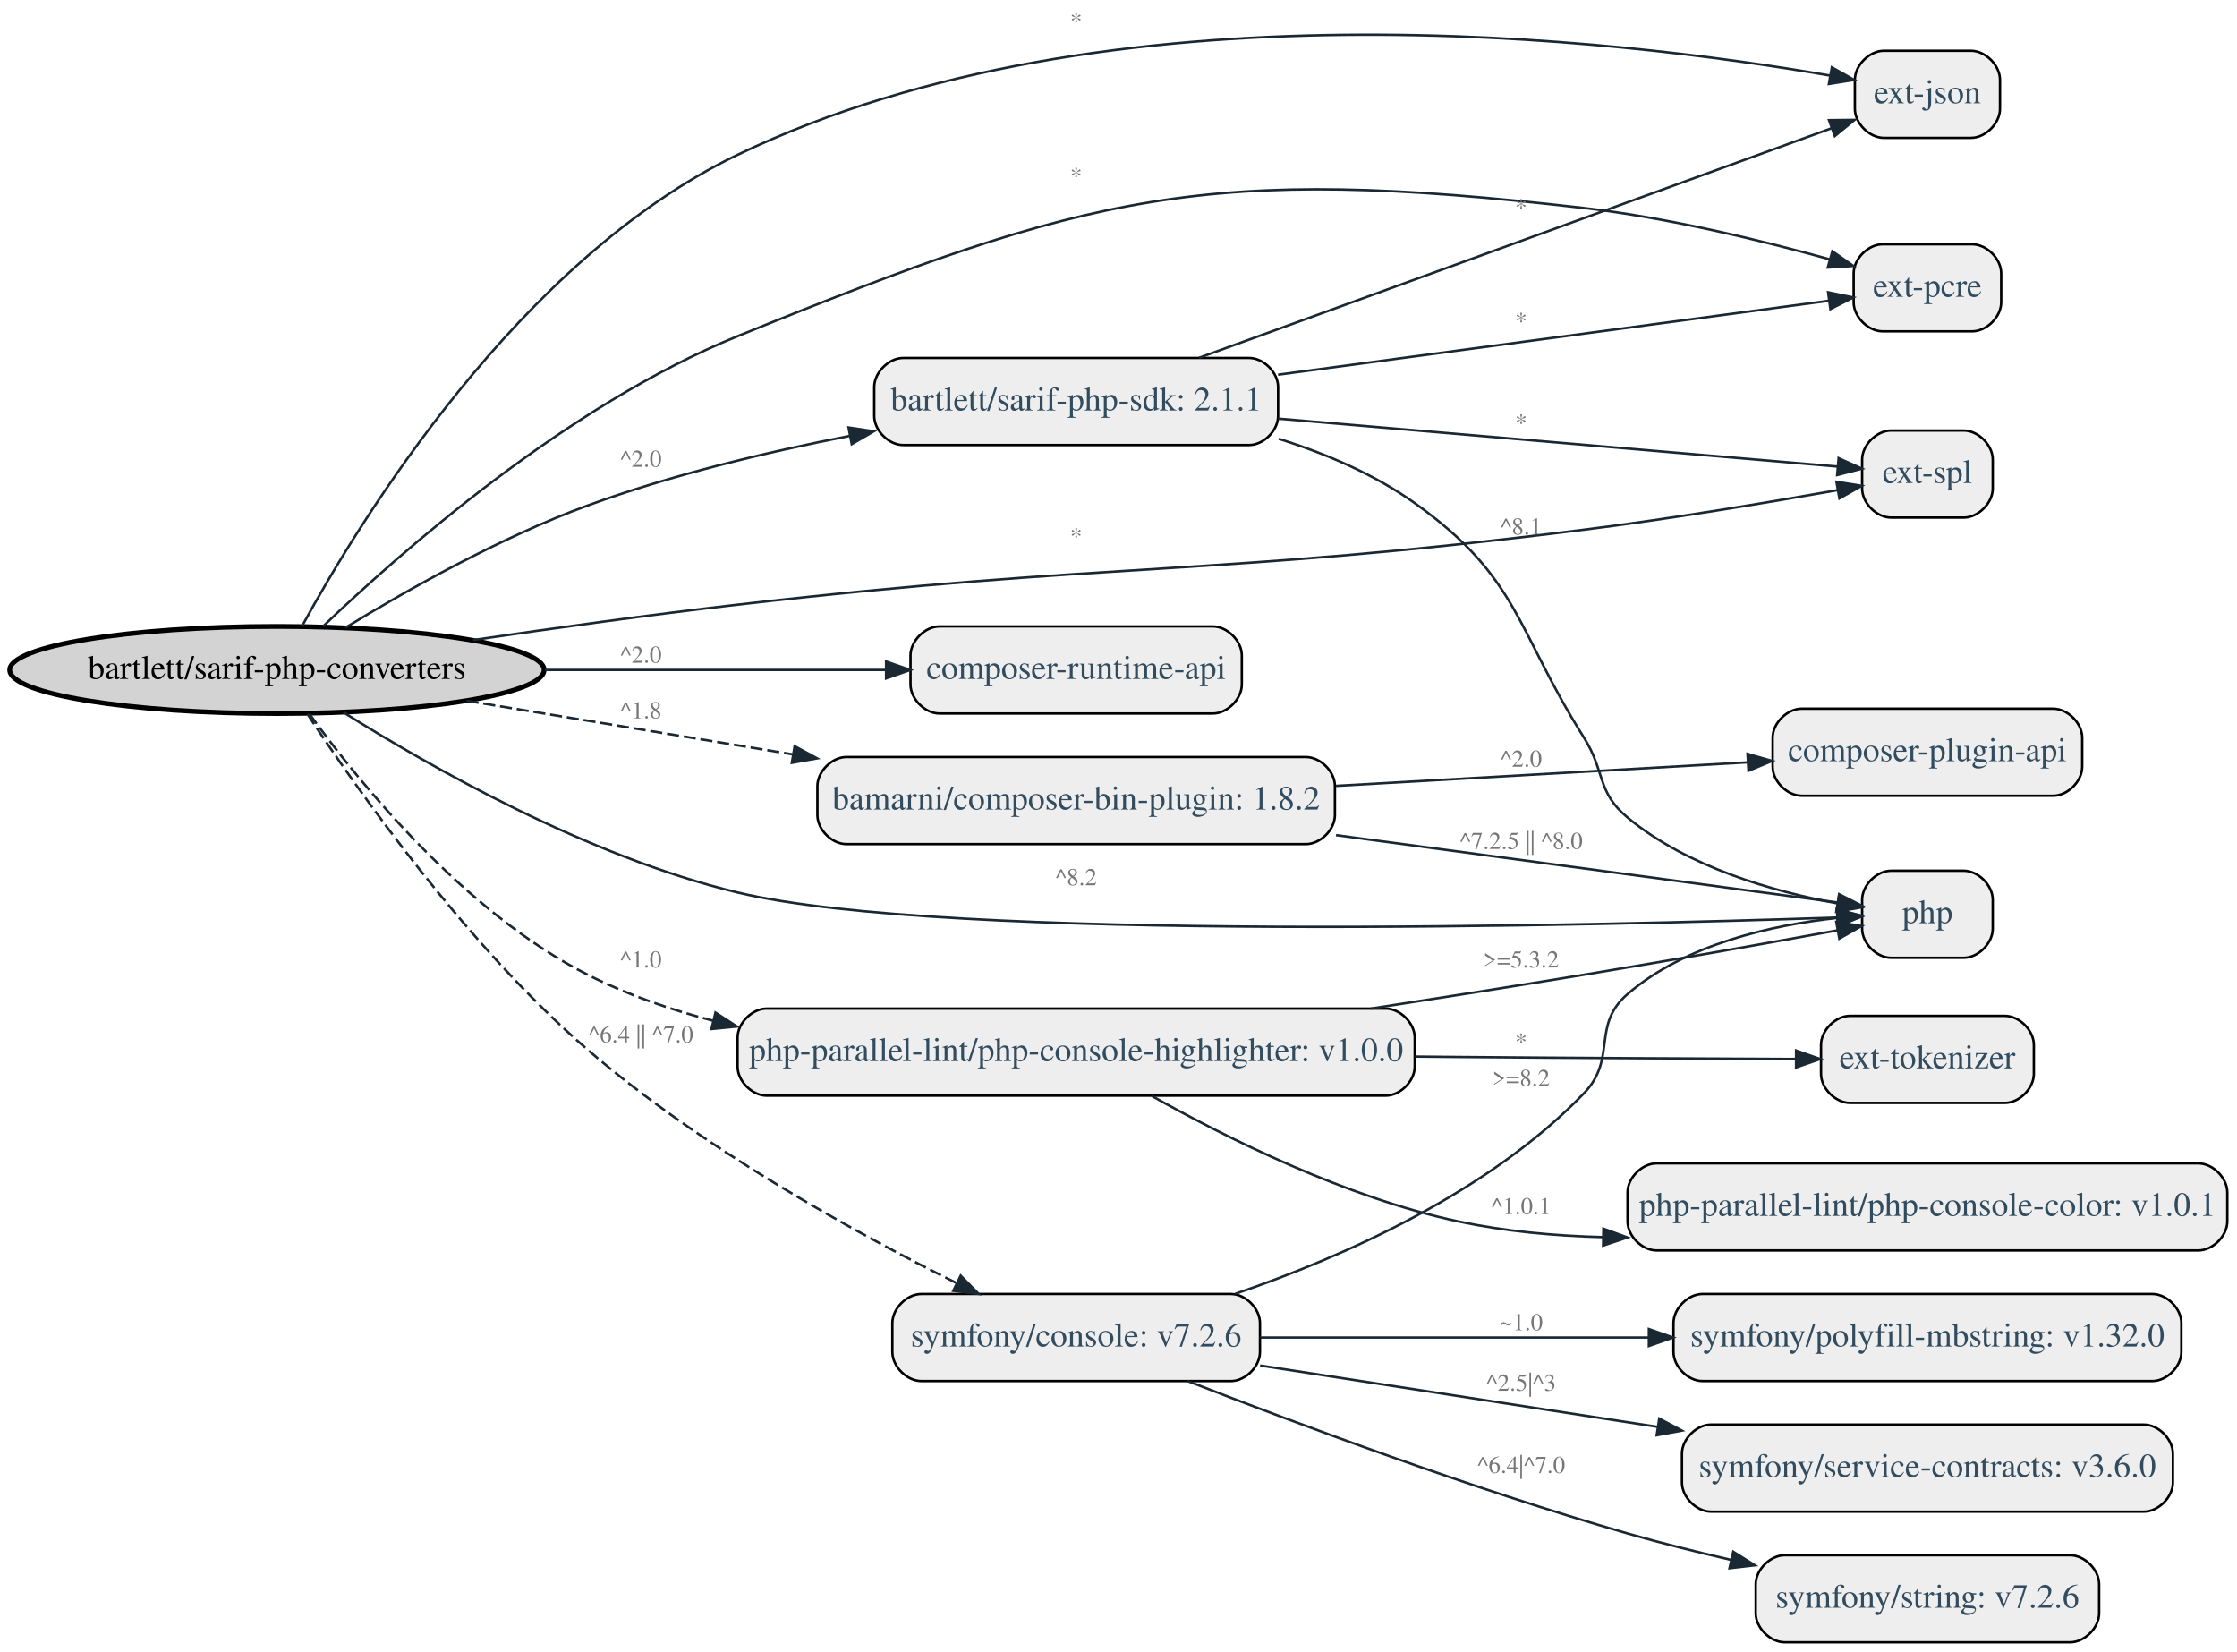
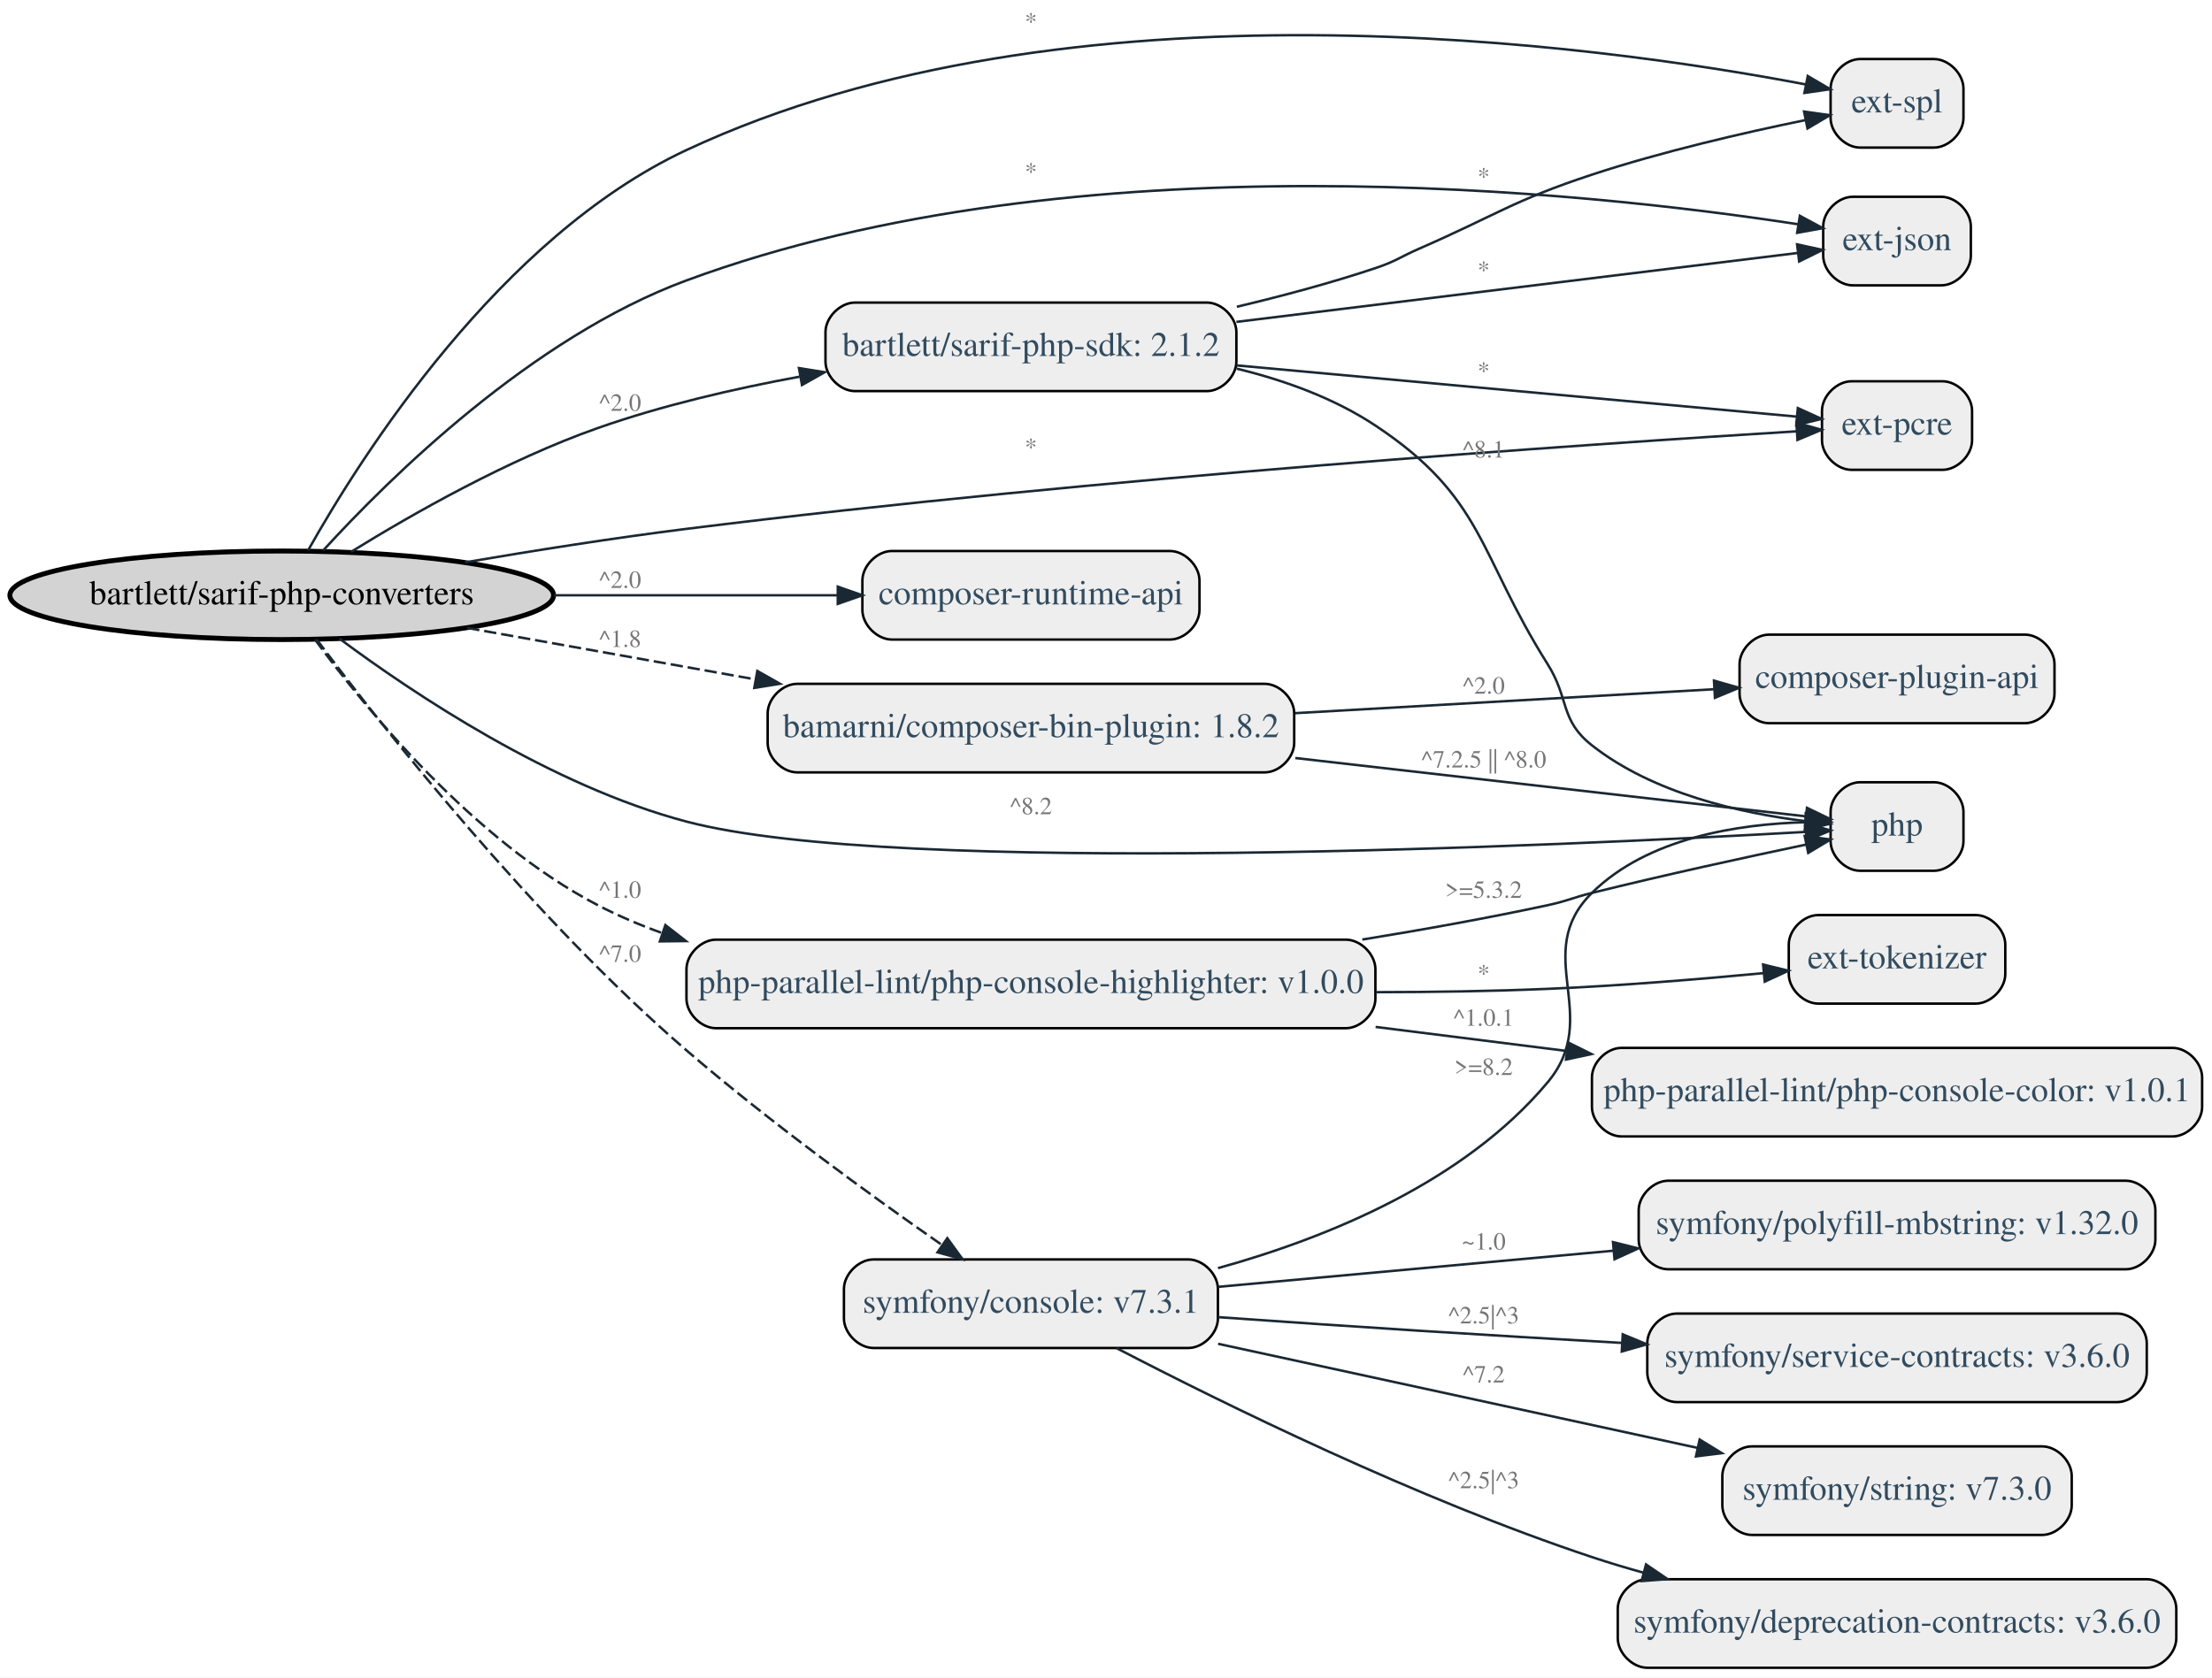
- <svg xmlns="http://www.w3.org/2000/svg" width="925pt" height="683pt" viewBox="0.00 0.00 924.98 683.00">
-   <g id="graph0" class="graph" transform="scale(1 1) rotate(0) translate(4 679)">
-     <polygon fill="white" stroke="transparent" points="-4,4 -4,-679 920.98,-679 920.98,4 -4,4" />
+ <svg xmlns="http://www.w3.org/2000/svg" width="899pt" height="682pt" viewBox="0.00 0.00 898.98 682.00">
+   <g id="graph0" class="graph" transform="scale(1 1) rotate(0) translate(4 678)">
+     <polygon fill="white" stroke="transparent" points="-4,4 -4,-678 894.98,-678 894.98,4 -4,4" />
    <g id="node1" class="node">
-       <ellipse fill="lightgrey" stroke="black" stroke-width="2" cx="110.49" cy="-402" rx="110.48" ry="18" />
-       <text text-anchor="middle" x="110.49" y="-398.3" font-family="Times,serif" font-size="14.00">bartlett/sarif-php-converters</text>
+       <ellipse fill="lightgrey" stroke="black" stroke-width="2" cx="110.49" cy="-436" rx="110.48" ry="18" />
+       <text text-anchor="middle" x="110.49" y="-432.3" font-family="Times,serif" font-size="14.00">bartlett/sarif-php-converters</text>
    </g>
    <g id="node2" class="node">
-       <path fill="#eeeeee" stroke="black" d="M807.98,-319C807.98,-319 777.98,-319 777.98,-319 771.98,-319 765.98,-313 765.98,-307 765.98,-307 765.98,-295 765.98,-295 765.98,-289 771.98,-283 777.98,-283 777.98,-283 807.98,-283 807.98,-283 813.98,-283 819.98,-289 819.98,-295 819.98,-295 819.98,-307 819.98,-307 819.98,-313 813.98,-319 807.98,-319" />
-       <text text-anchor="middle" x="792.98" y="-297.3" font-family="Times,serif" font-size="14.00" fill="#314b5f">php</text>
+       <path fill="#eeeeee" stroke="black" d="M781.98,-360C781.98,-360 751.98,-360 751.98,-360 745.98,-360 739.98,-354 739.98,-348 739.98,-348 739.98,-336 739.98,-336 739.98,-330 745.98,-324 751.98,-324 751.98,-324 781.98,-324 781.98,-324 787.98,-324 793.98,-330 793.98,-336 793.98,-336 793.98,-348 793.98,-348 793.98,-354 787.98,-360 781.98,-360" />
+       <text text-anchor="middle" x="766.98" y="-338.3" font-family="Times,serif" font-size="14.00" fill="#314b5f">php</text>
    </g>
    <g id="edge1" class="edge">
-       <path fill="none" stroke="#1a2833" d="M138.01,-384.48C173.42,-362.21 238.92,-324.87 300.98,-310 387.18,-289.35 657.25,-296.31 755.65,-299.65" />
-       <polygon fill="#1a2833" stroke="#1a2833" points="755.59,-303.15 765.71,-300 755.84,-296.15 755.59,-303.15" />
-       <text text-anchor="middle" x="440.98" y="-313" font-family="Times,serif" font-size="10.00" fill="#767676">^8.2</text>
+       <path fill="none" stroke="#1a2833" d="M133.94,-418.38C164.03,-395.99 220.03,-358.52 274.98,-344 360.76,-321.34 631.69,-334.21 729.94,-339.81" />
+       <polygon fill="#1a2833" stroke="#1a2833" points="729.79,-343.31 739.98,-340.39 730.2,-336.32 729.79,-343.31" />
+       <text text-anchor="middle" x="414.98" y="-347" font-family="Times,serif" font-size="10.00" fill="#767676">^8.2</text>
    </g>
    <g id="node3" class="node">
-       <path fill="#eeeeee" stroke="black" d="M810.98,-658C810.98,-658 774.98,-658 774.98,-658 768.98,-658 762.98,-652 762.98,-646 762.98,-646 762.98,-634 762.98,-634 762.98,-628 768.98,-622 774.98,-622 774.98,-622 810.98,-622 810.98,-622 816.98,-622 822.98,-628 822.98,-634 822.98,-634 822.98,-646 822.98,-646 822.98,-652 816.98,-658 810.98,-658" />
-       <text text-anchor="middle" x="792.98" y="-636.3" font-family="Times,serif" font-size="14.00" fill="#314b5f">ext-json</text>
+       <path fill="#eeeeee" stroke="black" d="M784.98,-598C784.98,-598 748.98,-598 748.98,-598 742.98,-598 736.98,-592 736.98,-586 736.98,-586 736.98,-574 736.98,-574 736.98,-568 742.98,-562 748.98,-562 748.98,-562 784.98,-562 784.98,-562 790.98,-562 796.98,-568 796.98,-574 796.98,-574 796.98,-586 796.98,-586 796.98,-592 790.98,-598 784.98,-598" />
+       <text text-anchor="middle" x="766.98" y="-576.3" font-family="Times,serif" font-size="14.00" fill="#314b5f">ext-json</text>
    </g>
    <g id="edge2" class="edge">
-       <path fill="none" stroke="#1a2833" d="M120.84,-420.02C144.32,-463.07 210.39,-571.54 300.98,-615 454.24,-688.53 666.2,-662.78 752.77,-647.73" />
-       <polygon fill="#1a2833" stroke="#1a2833" points="753.47,-651.16 762.7,-645.95 752.24,-644.27 753.47,-651.16" />
-       <text text-anchor="middle" x="440.98" y="-667" font-family="Times,serif" font-size="10.00" fill="#767676">*</text>
+       <path fill="none" stroke="#1a2833" d="M127.37,-454.26C154.28,-483.72 212.09,-540.76 274.98,-564 433.76,-622.67 641.46,-599.98 726.79,-586.83" />
+       <polygon fill="#1a2833" stroke="#1a2833" points="727.49,-590.26 736.82,-585.24 726.4,-583.35 727.49,-590.26" />
+       <text text-anchor="middle" x="414.98" y="-605" font-family="Times,serif" font-size="10.00" fill="#767676">*</text>
    </g>
    <g id="node4" class="node">
-       <path fill="#eeeeee" stroke="black" d="M811.48,-578C811.48,-578 774.48,-578 774.48,-578 768.48,-578 762.48,-572 762.48,-566 762.48,-566 762.48,-554 762.48,-554 762.48,-548 768.48,-542 774.48,-542 774.48,-542 811.48,-542 811.48,-542 817.48,-542 823.48,-548 823.48,-554 823.48,-554 823.48,-566 823.48,-566 823.48,-572 817.48,-578 811.48,-578" />
-       <text text-anchor="middle" x="792.98" y="-556.3" font-family="Times,serif" font-size="14.00" fill="#314b5f">ext-pcre</text>
+       <path fill="#eeeeee" stroke="black" d="M785.48,-523C785.48,-523 748.48,-523 748.48,-523 742.48,-523 736.48,-517 736.48,-511 736.48,-511 736.48,-499 736.48,-499 736.48,-493 742.48,-487 748.48,-487 748.48,-487 785.48,-487 785.48,-487 791.48,-487 797.48,-493 797.48,-499 797.48,-499 797.48,-511 797.48,-511 797.48,-517 791.48,-523 785.48,-523" />
+       <text text-anchor="middle" x="766.98" y="-501.3" font-family="Times,serif" font-size="14.00" fill="#314b5f">ext-pcre</text>
    </g>
    <g id="edge3" class="edge">
-       <path fill="none" stroke="#1a2833" d="M129.49,-419.94C161.13,-450.28 230.09,-511.22 300.98,-540 446.75,-599.19 494.69,-611.05 650.98,-593 685.79,-588.98 724.49,-579.56 752.53,-571.8" />
-       <polygon fill="#1a2833" stroke="#1a2833" points="753.68,-575.12 762.35,-569.04 751.78,-568.38 753.68,-575.12" />
-       <text text-anchor="middle" x="440.98" y="-603" font-family="Times,serif" font-size="10.00" fill="#767676">*</text>
+       <path fill="none" stroke="#1a2833" d="M184.97,-449.39C213.06,-454.18 245.44,-459.3 274.98,-463 442.07,-483.91 642.48,-497.5 726.2,-502.66" />
+       <polygon fill="#1a2833" stroke="#1a2833" points="726.09,-506.16 736.29,-503.27 726.52,-499.17 726.09,-506.16" />
+       <text text-anchor="middle" x="414.98" y="-493" font-family="Times,serif" font-size="10.00" fill="#767676">*</text>
    </g>
    <g id="node5" class="node">
-       <path fill="#eeeeee" stroke="black" d="M807.98,-501C807.98,-501 777.98,-501 777.98,-501 771.98,-501 765.98,-495 765.98,-489 765.98,-489 765.98,-477 765.98,-477 765.98,-471 771.98,-465 777.98,-465 777.98,-465 807.98,-465 807.98,-465 813.98,-465 819.98,-471 819.98,-477 819.98,-477 819.98,-489 819.98,-489 819.98,-495 813.98,-501 807.98,-501" />
-       <text text-anchor="middle" x="792.98" y="-479.3" font-family="Times,serif" font-size="14.00" fill="#314b5f">ext-spl</text>
+       <path fill="#eeeeee" stroke="black" d="M781.98,-654C781.98,-654 751.98,-654 751.98,-654 745.98,-654 739.98,-648 739.98,-642 739.98,-642 739.98,-630 739.98,-630 739.98,-624 745.98,-618 751.98,-618 751.98,-618 781.98,-618 781.98,-618 787.98,-618 793.98,-624 793.98,-630 793.98,-630 793.98,-642 793.98,-642 793.98,-648 787.98,-654 781.98,-654" />
+       <text text-anchor="middle" x="766.98" y="-632.3" font-family="Times,serif" font-size="14.00" fill="#314b5f">ext-spl</text>
    </g>
    <g id="edge4" class="edge">
-       <path fill="none" stroke="#1a2833" d="M191.58,-414.37C225.31,-419.33 265,-424.85 300.98,-429 456.11,-446.91 496.03,-440.53 650.98,-460 686.82,-464.5 727.5,-471.33 755.93,-476.37" />
-       <polygon fill="#1a2833" stroke="#1a2833" points="755.36,-479.82 765.82,-478.14 756.59,-472.93 755.36,-479.82" />
-       <text text-anchor="middle" x="440.98" y="-454" font-family="Times,serif" font-size="10.00" fill="#767676">*</text>
+       <path fill="none" stroke="#1a2833" d="M121.17,-454.19C142.77,-492.63 199.03,-581.48 274.98,-617 430.76,-689.85 645.67,-659.75 729.98,-643.66" />
+       <polygon fill="#1a2833" stroke="#1a2833" points="730.7,-647.09 739.84,-641.73 729.35,-640.22 730.7,-647.09" />
+       <text text-anchor="middle" x="414.98" y="-666" font-family="Times,serif" font-size="10.00" fill="#767676">*</text>
    </g>
    <g id="node6" class="node">
-       <path fill="#eeeeee" stroke="black" d="M497.48,-420C497.48,-420 384.48,-420 384.48,-420 378.48,-420 372.48,-414 372.48,-408 372.48,-408 372.48,-396 372.48,-396 372.48,-390 378.48,-384 384.48,-384 384.48,-384 497.48,-384 497.48,-384 503.48,-384 509.48,-390 509.48,-396 509.48,-396 509.48,-408 509.48,-408 509.48,-414 503.48,-420 497.48,-420" />
-       <text text-anchor="middle" x="440.98" y="-398.3" font-family="Times,serif" font-size="14.00" fill="#314b5f">composer-runtime-api</text>
+       <path fill="#eeeeee" stroke="black" d="M471.48,-454C471.48,-454 358.48,-454 358.48,-454 352.48,-454 346.48,-448 346.48,-442 346.48,-442 346.48,-430 346.48,-430 346.48,-424 352.48,-418 358.48,-418 358.48,-418 471.48,-418 471.48,-418 477.48,-418 483.48,-424 483.48,-430 483.48,-430 483.48,-442 483.48,-442 483.48,-448 477.48,-454 471.48,-454" />
+       <text text-anchor="middle" x="414.98" y="-432.3" font-family="Times,serif" font-size="14.00" fill="#314b5f">composer-runtime-api</text>
    </g>
    <g id="edge5" class="edge">
-       <path fill="none" stroke="#1a2833" d="M221.33,-402C267.51,-402 320.15,-402 362.21,-402" />
-       <polygon fill="#1a2833" stroke="#1a2833" points="362.39,-405.5 372.39,-402 362.39,-398.5 362.39,-405.5" />
-       <text text-anchor="middle" x="260.98" y="-405" font-family="Times,serif" font-size="10.00" fill="#767676">^2.0</text>
+       <path fill="none" stroke="#1a2833" d="M221.12,-436C259.29,-436 301.28,-436 336.32,-436" />
+       <polygon fill="#1a2833" stroke="#1a2833" points="336.48,-439.5 346.48,-436 336.48,-432.5 336.48,-439.5" />
+       <text text-anchor="middle" x="247.98" y="-439" font-family="Times,serif" font-size="10.00" fill="#767676">^2.0</text>
    </g>
    <g id="node7" class="node">
-       <path fill="#eeeeee" stroke="black" d="M512.48,-531C512.48,-531 369.48,-531 369.48,-531 363.48,-531 357.48,-525 357.48,-519 357.48,-519 357.48,-507 357.48,-507 357.48,-501 363.48,-495 369.48,-495 369.48,-495 512.48,-495 512.48,-495 518.48,-495 524.48,-501 524.48,-507 524.48,-507 524.48,-519 524.48,-519 524.48,-525 518.48,-531 512.48,-531" />
-       <text text-anchor="middle" x="440.98" y="-509.3" font-family="Times,serif" font-size="14.00" fill="#314b5f">bartlett/sarif-php-sdk: 2.1.1</text>
+       <path fill="#eeeeee" stroke="black" d="M486.48,-555C486.48,-555 343.48,-555 343.48,-555 337.48,-555 331.48,-549 331.48,-543 331.48,-543 331.48,-531 331.48,-531 331.48,-525 337.48,-519 343.48,-519 343.48,-519 486.48,-519 486.48,-519 492.48,-519 498.48,-525 498.48,-531 498.48,-531 498.48,-543 498.48,-543 498.48,-549 492.48,-555 486.48,-555" />
+       <text text-anchor="middle" x="414.98" y="-533.3" font-family="Times,serif" font-size="14.00" fill="#314b5f">bartlett/sarif-php-sdk: 2.1.2</text>
    </g>
    <g id="edge10" class="edge">
-       <path fill="none" stroke="#1a2833" d="M138.8,-419.47C163.93,-434.83 202.7,-456.74 238.98,-470 273.45,-482.6 312.67,-492.01 347.25,-498.77" />
-       <polygon fill="#1a2833" stroke="#1a2833" points="346.87,-502.26 357.35,-500.69 348.18,-495.38 346.87,-502.26" />
-       <text text-anchor="middle" x="260.98" y="-486" font-family="Times,serif" font-size="10.00" fill="#767676">^2.0</text>
+       <path fill="none" stroke="#1a2833" d="M138.72,-453.68C163.8,-469.18 202.54,-491.18 238.98,-504 264.97,-513.14 294.07,-519.92 320.97,-524.87" />
+       <polygon fill="#1a2833" stroke="#1a2833" points="320.7,-528.37 331.16,-526.68 321.93,-521.48 320.7,-528.37" />
+       <text text-anchor="middle" x="247.98" y="-511" font-family="Times,serif" font-size="10.00" fill="#767676">^2.0</text>
    </g>
    <g id="node8" class="node">
-       <path fill="#eeeeee" stroke="black" d="M535.98,-366C535.98,-366 345.98,-366 345.98,-366 339.98,-366 333.98,-360 333.98,-354 333.98,-354 333.98,-342 333.98,-342 333.98,-336 339.98,-330 345.98,-330 345.98,-330 535.98,-330 535.98,-330 541.98,-330 547.98,-336 547.98,-342 547.98,-342 547.98,-354 547.98,-354 547.98,-360 541.98,-366 535.98,-366" />
-       <text text-anchor="middle" x="440.98" y="-344.3" font-family="Times,serif" font-size="14.00" fill="#314b5f">bamarni/composer-bin-plugin: 1.8.2</text>
+       <path fill="#eeeeee" stroke="black" d="M509.98,-400C509.98,-400 319.98,-400 319.98,-400 313.98,-400 307.98,-394 307.98,-388 307.98,-388 307.98,-376 307.98,-376 307.98,-370 313.98,-364 319.98,-364 319.98,-364 509.98,-364 509.98,-364 515.98,-364 521.98,-370 521.98,-376 521.98,-376 521.98,-388 521.98,-388 521.98,-394 515.98,-400 509.98,-400" />
+       <text text-anchor="middle" x="414.98" y="-378.3" font-family="Times,serif" font-size="14.00" fill="#314b5f">bamarni/composer-bin-plugin: 1.8.2</text>
    </g>
    <g id="edge13" class="edge">
-       <path fill="none" stroke="#1a2833" stroke-dasharray="5,2" d="M188.92,-389.27C229.13,-382.66 279.07,-374.45 323.8,-367.1" />
-       <polygon fill="#1a2833" stroke="#1a2833" points="324.56,-370.52 333.86,-365.45 323.42,-363.61 324.56,-370.52" />
-       <text text-anchor="middle" x="260.98" y="-382" font-family="Times,serif" font-size="10.00" fill="#767676">^1.8</text>
+       <path fill="none" stroke="#1a2833" stroke-dasharray="5,2" d="M185.88,-422.72C221.04,-416.44 263.76,-408.82 302.68,-401.87" />
+       <polygon fill="#1a2833" stroke="#1a2833" points="303.78,-405.23 313.01,-400.02 302.55,-398.34 303.78,-405.23" />
+       <text text-anchor="middle" x="247.98" y="-415" font-family="Times,serif" font-size="10.00" fill="#767676">^1.8</text>
    </g>
    <g id="node10" class="node">
-       <path fill="#eeeeee" stroke="black" d="M568.98,-262C568.98,-262 312.98,-262 312.98,-262 306.98,-262 300.98,-256 300.98,-250 300.98,-250 300.98,-238 300.98,-238 300.98,-232 306.98,-226 312.98,-226 312.98,-226 568.98,-226 568.98,-226 574.98,-226 580.98,-232 580.98,-238 580.98,-238 580.98,-250 580.98,-250 580.98,-256 574.98,-262 568.98,-262" />
-       <text text-anchor="middle" x="440.98" y="-240.3" font-family="Times,serif" font-size="14.00" fill="#314b5f">php-parallel-lint/php-console-highlighter: v1.0.0</text>
+       <path fill="#eeeeee" stroke="black" d="M542.98,-296C542.98,-296 286.98,-296 286.98,-296 280.98,-296 274.98,-290 274.98,-284 274.98,-284 274.98,-272 274.98,-272 274.98,-266 280.98,-260 286.98,-260 286.98,-260 542.98,-260 542.98,-260 548.98,-260 554.98,-266 554.98,-272 554.98,-272 554.98,-284 554.98,-284 554.98,-290 548.98,-296 542.98,-296" />
+       <text text-anchor="middle" x="414.98" y="-274.3" font-family="Times,serif" font-size="14.00" fill="#314b5f">php-parallel-lint/php-console-highlighter: v1.0.0</text>
    </g>
    <g id="edge17" class="edge">
-       <path fill="none" stroke="#1a2833" stroke-dasharray="5,2" d="M123.95,-383.84C144.38,-355.64 187.9,-301.87 238.98,-276 255.07,-267.85 272.74,-261.68 290.71,-257.02" />
-       <polygon fill="#1a2833" stroke="#1a2833" points="291.83,-260.35 300.72,-254.59 290.18,-253.55 291.83,-260.35" />
-       <text text-anchor="middle" x="260.98" y="-279" font-family="Times,serif" font-size="10.00" fill="#767676">^1.0</text>
+       <path fill="none" stroke="#1a2833" stroke-dasharray="5,2" d="M124.02,-417.98C144.55,-389.97 188.2,-336.45 238.98,-310 247.32,-305.66 256.14,-301.9 265.23,-298.64" />
+       <polygon fill="#1a2833" stroke="#1a2833" points="266.41,-301.93 274.77,-295.42 264.18,-295.3 266.41,-301.93" />
+       <text text-anchor="middle" x="247.98" y="-313" font-family="Times,serif" font-size="10.00" fill="#767676">^1.0</text>
    </g>
    <g id="node13" class="node">
-       <path fill="#eeeeee" stroke="black" d="M504.98,-144C504.98,-144 376.98,-144 376.98,-144 370.98,-144 364.98,-138 364.98,-132 364.98,-132 364.98,-120 364.98,-120 364.98,-114 370.98,-108 376.98,-108 376.98,-108 504.98,-108 504.98,-108 510.98,-108 516.98,-114 516.98,-120 516.98,-120 516.98,-132 516.98,-132 516.98,-138 510.98,-144 504.98,-144" />
-       <text text-anchor="middle" x="440.98" y="-122.3" font-family="Times,serif" font-size="14.00" fill="#314b5f">symfony/console: v7.2.6</text>
+       <path fill="#eeeeee" stroke="black" d="M478.98,-166C478.98,-166 350.98,-166 350.98,-166 344.98,-166 338.98,-160 338.98,-154 338.98,-154 338.98,-142 338.98,-142 338.98,-136 344.98,-130 350.98,-130 350.98,-130 478.98,-130 478.98,-130 484.98,-130 490.98,-136 490.98,-142 490.98,-142 490.98,-154 490.98,-154 490.98,-160 484.98,-166 478.98,-166" />
+       <text text-anchor="middle" x="414.98" y="-144.3" font-family="Times,serif" font-size="14.00" fill="#314b5f">symfony/console: v7.3.1</text>
+     </g>
+     <g id="edge23" class="edge">
+       <path fill="none" stroke="#1a2833" stroke-dasharray="5,2" d="M124.73,-417.99C150.9,-383.14 212.17,-305.16 274.98,-251 308.69,-221.94 349.94,-192.01 378.71,-171.96" />
+       <polygon fill="#1a2833" stroke="#1a2833" points="380.99,-174.64 387.22,-166.06 377.01,-168.88 380.99,-174.64" />
+       <text text-anchor="middle" x="247.98" y="-287" font-family="Times,serif" font-size="10.00" fill="#767676">^7.0</text>
+     </g>
+     <g id="edge9" class="edge">
+       <path fill="none" stroke="#1a2833" d="M498.61,-528.13C518.22,-523.37 538.27,-516.09 554.98,-505 599.28,-475.6 596.64,-452.98 624.98,-408 633.89,-393.87 629.85,-385.33 642.98,-375 667.83,-355.44 703.3,-347.44 729.77,-344.18" />
+       <polygon fill="#1a2833" stroke="#1a2833" points="730.22,-347.65 739.79,-343.12 729.48,-340.69 730.22,-347.65" />
+       <text text-anchor="middle" x="598.98" y="-492" font-family="Times,serif" font-size="10.00" fill="#767676">^8.1</text>
+     </g>
+     <g id="edge6" class="edge">
+       <path fill="none" stroke="#1a2833" d="M498.48,-547.14C570.44,-555.98 671.68,-568.41 726.68,-575.17" />
+       <polygon fill="#1a2833" stroke="#1a2833" points="726.36,-578.66 736.71,-576.4 727.21,-571.71 726.36,-578.66" />
+       <text text-anchor="middle" x="598.98" y="-565" font-family="Times,serif" font-size="10.00" fill="#767676">*</text>
+     </g>
+     <g id="edge7" class="edge">
+       <path fill="none" stroke="#1a2833" d="M498.48,-529.46C570.25,-522.9 671.15,-513.67 726.24,-508.63" />
+       <polygon fill="#1a2833" stroke="#1a2833" points="726.66,-512.11 736.3,-507.71 726.02,-505.14 726.66,-512.11" />
+       <text text-anchor="middle" x="598.98" y="-524" font-family="Times,serif" font-size="10.00" fill="#767676">*</text>
+     </g>
+     <g id="edge8" class="edge">
+       <path fill="none" stroke="#1a2833" d="M498.66,-553.29C517.37,-557.73 537.01,-563 554.98,-569 563.28,-571.77 564.96,-573.5 572.98,-577 604,-590.54 610.83,-596.41 642.98,-607 671.61,-616.43 704.93,-624.09 729.66,-629.16" />
+       <polygon fill="#1a2833" stroke="#1a2833" points="729.21,-632.64 739.7,-631.18 730.59,-625.78 729.21,-632.64" />
+       <text text-anchor="middle" x="598.98" y="-603" font-family="Times,serif" font-size="10.00" fill="#767676">*</text>
+     </g>
+     <g id="edge12" class="edge">
+       <path fill="none" stroke="#1a2833" d="M522.42,-369.84C593.06,-361.76 681.4,-351.67 729.91,-346.12" />
+       <polygon fill="#1a2833" stroke="#1a2833" points="730.39,-349.59 739.92,-344.98 729.59,-342.64 730.39,-349.59" />
+       <text text-anchor="middle" x="598.98" y="-366" font-family="Times,serif" font-size="10.00" fill="#767676">^7.2.5 || ^8.0</text>
+     </g>
+     <g id="node9" class="node">
+       <path fill="#eeeeee" stroke="black" d="M818.98,-420C818.98,-420 714.98,-420 714.98,-420 708.98,-420 702.98,-414 702.98,-408 702.98,-408 702.98,-396 702.98,-396 702.98,-390 708.98,-384 714.98,-384 714.98,-384 818.98,-384 818.98,-384 824.98,-384 830.98,-390 830.98,-396 830.98,-396 830.98,-408 830.98,-408 830.98,-414 824.98,-420 818.98,-420" />
+       <text text-anchor="middle" x="766.98" y="-398.3" font-family="Times,serif" font-size="14.00" fill="#314b5f">composer-plugin-api</text>
+     </g>
+     <g id="edge11" class="edge">
+       <path fill="none" stroke="#1a2833" d="M522.42,-388.08C577.43,-391.23 643.18,-394.98 692.5,-397.8" />
+       <polygon fill="#1a2833" stroke="#1a2833" points="692.58,-401.31 702.76,-398.39 692.98,-394.32 692.58,-401.31" />
+       <text text-anchor="middle" x="598.98" y="-396" font-family="Times,serif" font-size="10.00" fill="#767676">^2.0</text>
+     </g>
+     <g id="edge15" class="edge">
+       <path fill="none" stroke="#1a2833" d="M549.65,-296.04C574.77,-300.12 600.75,-304.8 624.98,-310 633.1,-311.74 634.92,-313 642.98,-315 672.13,-322.24 705.41,-329.49 730,-334.65" />
+       <polygon fill="#1a2833" stroke="#1a2833" points="729.46,-338.11 739.97,-336.72 730.89,-331.26 729.46,-338.11" />
+       <text text-anchor="middle" x="598.98" y="-313" font-family="Times,serif" font-size="10.00" fill="#767676">&gt;=5.3.2</text>
+     </g>
+     <g id="node11" class="node">
+       <path fill="#eeeeee" stroke="black" d="M798.98,-306C798.98,-306 734.98,-306 734.98,-306 728.98,-306 722.98,-300 722.98,-294 722.98,-294 722.98,-282 722.98,-282 722.98,-276 728.98,-270 734.98,-270 734.98,-270 798.98,-270 798.98,-270 804.98,-270 810.98,-276 810.98,-282 810.98,-282 810.98,-294 810.98,-294 810.98,-300 804.98,-306 798.98,-306" />
+       <text text-anchor="middle" x="766.98" y="-284.3" font-family="Times,serif" font-size="14.00" fill="#314b5f">ext-tokenizer</text>
+     </g>
+     <g id="edge14" class="edge">
+       <path fill="none" stroke="#1a2833" d="M555.14,-274.65C578.46,-274.67 602.41,-275.04 624.98,-276 654.02,-277.23 686.33,-279.89 712.68,-282.39" />
+       <polygon fill="#1a2833" stroke="#1a2833" points="712.55,-285.89 722.84,-283.37 713.23,-278.93 712.55,-285.89" />
+       <text text-anchor="middle" x="598.98" y="-279" font-family="Times,serif" font-size="10.00" fill="#767676">*</text>
+     </g>
+     <g id="node12" class="node">
+       <path fill="#eeeeee" stroke="black" d="M878.98,-252C878.98,-252 654.98,-252 654.98,-252 648.98,-252 642.98,-246 642.98,-240 642.98,-240 642.98,-228 642.98,-228 642.98,-222 648.98,-216 654.98,-216 654.98,-216 878.98,-216 878.98,-216 884.98,-216 890.98,-222 890.98,-228 890.98,-228 890.98,-240 890.98,-240 890.98,-246 884.98,-252 878.98,-252" />
+       <text text-anchor="middle" x="766.98" y="-230.3" font-family="Times,serif" font-size="14.00" fill="#314b5f">php-parallel-lint/php-console-color: v1.0.1</text>
+     </g>
+     <g id="edge16" class="edge">
+       <path fill="none" stroke="#1a2833" d="M555.06,-260.52C580.66,-257.3 607.33,-253.95 632.74,-250.75" />
+       <polygon fill="#1a2833" stroke="#1a2833" points="633.31,-254.21 642.8,-249.49 632.44,-247.26 633.31,-254.21" />
+       <text text-anchor="middle" x="598.98" y="-261" font-family="Times,serif" font-size="10.00" fill="#767676">^1.0.1</text>
+     </g>
+     <g id="edge18" class="edge">
+       <path fill="none" stroke="#1a2833" d="M491,-162.46C536.16,-174.99 591.26,-197.71 624.98,-238 647.54,-264.95 617.96,-290.32 642.98,-315 665.68,-337.4 702.45,-343.04 729.88,-343.74" />
+       <polygon fill="#1a2833" stroke="#1a2833" points="729.87,-347.24 739.89,-343.8 729.9,-340.24 729.87,-347.24" />
+       <text text-anchor="middle" x="598.98" y="-241" font-family="Times,serif" font-size="10.00" fill="#767676">&gt;=8.2</text>
+     </g>
+     <g id="node14" class="node">
+       <path fill="#eeeeee" stroke="black" d="M868.48,-36C868.48,-36 665.48,-36 665.48,-36 659.48,-36 653.48,-30 653.48,-24 653.48,-24 653.48,-12 653.48,-12 653.48,-6 659.48,0 665.48,0 665.48,0 868.48,0 868.48,0 874.48,0 880.48,-6 880.48,-12 880.48,-12 880.48,-24 880.48,-24 880.48,-30 874.48,-36 868.48,-36" />
+       <text text-anchor="middle" x="766.98" y="-14.3" font-family="Times,serif" font-size="14.00" fill="#314b5f">symfony/deprecation-contracts: v3.6.0</text>
+     </g>
+     <g id="edge19" class="edge">
+       <path fill="none" stroke="#1a2833" d="M449.69,-129.99C493.25,-107.36 571.94,-68.62 642.98,-45 649.76,-42.75 656.8,-40.63 663.94,-38.65" />
+       <polygon fill="#1a2833" stroke="#1a2833" points="664.97,-42 673.72,-36.04 663.16,-35.24 664.97,-42" />
+       <text text-anchor="middle" x="598.98" y="-73" font-family="Times,serif" font-size="10.00" fill="#767676">^2.5|^3</text>
+     </g>
+     <g id="node15" class="node">
+       <path fill="#eeeeee" stroke="black" d="M859.98,-198C859.98,-198 673.98,-198 673.98,-198 667.98,-198 661.98,-192 661.98,-186 661.98,-186 661.98,-174 661.98,-174 661.98,-168 667.98,-162 673.98,-162 673.98,-162 859.98,-162 859.98,-162 865.98,-162 871.98,-168 871.98,-174 871.98,-174 871.98,-186 871.98,-186 871.98,-192 865.98,-198 859.98,-198" />
+       <text text-anchor="middle" x="766.98" y="-176.3" font-family="Times,serif" font-size="14.00" fill="#314b5f">symfony/polyfill-mbstring: v1.32.0</text>
+     </g>
+     <g id="edge20" class="edge">
+       <path fill="none" stroke="#1a2833" d="M491.06,-154.86C537.86,-159.14 599,-164.73 651.73,-169.55" />
+       <polygon fill="#1a2833" stroke="#1a2833" points="651.54,-173.05 661.81,-170.48 652.17,-166.08 651.54,-173.05" />
+       <text text-anchor="middle" x="598.98" y="-170" font-family="Times,serif" font-size="10.00" fill="#767676">~1.0</text>
+     </g>
+     <g id="node16" class="node">
+       <path fill="#eeeeee" stroke="black" d="M856.48,-144C856.48,-144 677.48,-144 677.48,-144 671.48,-144 665.48,-138 665.48,-132 665.48,-132 665.48,-120 665.48,-120 665.48,-114 671.48,-108 677.48,-108 677.48,-108 856.48,-108 856.48,-108 862.48,-108 868.48,-114 868.48,-120 868.48,-120 868.48,-132 868.48,-132 868.48,-138 862.48,-144 856.48,-144" />
+       <text text-anchor="middle" x="766.98" y="-122.3" font-family="Times,serif" font-size="14.00" fill="#314b5f">symfony/service-contracts: v3.6.0</text>
+     </g>
+     <g id="edge21" class="edge">
+       <path fill="none" stroke="#1a2833" d="M491.03,-142.54C516.99,-140.71 546.26,-138.7 572.98,-137 599.56,-135.31 628.21,-133.61 655.09,-132.07" />
+       <polygon fill="#1a2833" stroke="#1a2833" points="655.51,-135.55 665.3,-131.49 655.11,-128.57 655.51,-135.55" />
+       <text text-anchor="middle" x="598.98" y="-140" font-family="Times,serif" font-size="10.00" fill="#767676">^2.5|^3</text>
+     </g>
+     <g id="node17" class="node">
+       <path fill="#eeeeee" stroke="black" d="M825.98,-90C825.98,-90 707.98,-90 707.98,-90 701.98,-90 695.98,-84 695.98,-78 695.98,-78 695.98,-66 695.98,-66 695.98,-60 701.98,-54 707.98,-54 707.98,-54 825.98,-54 825.98,-54 831.98,-54 837.98,-60 837.98,-66 837.98,-66 837.98,-78 837.98,-78 837.98,-84 831.98,-90 825.98,-90" />
+       <text text-anchor="middle" x="766.98" y="-68.3" font-family="Times,serif" font-size="14.00" fill="#314b5f">symfony/string: v7.3.0</text>
    </g>
    <g id="edge22" class="edge">
-       <path fill="none" stroke="#1a2833" stroke-dasharray="5,2" d="M123.12,-383.78C143.67,-352.57 188.99,-288.11 238.98,-245 286.05,-204.41 348.79,-169.77 391.58,-148.5" />
-       <polygon fill="#1a2833" stroke="#1a2833" points="393.23,-151.59 400.66,-144.04 390.15,-145.31 393.23,-151.59" />
-       <text text-anchor="middle" x="260.98" y="-248" font-family="Times,serif" font-size="10.00" fill="#767676">^6.4 || ^7.0</text>
-     </g>
-     <g id="edge9" class="edge">
-       <path fill="none" stroke="#1a2833" d="M524.73,-497.58C544.34,-491.42 564.36,-482.86 580.98,-471 624.26,-440.13 622.64,-418.98 650.98,-374 659.89,-359.87 656.13,-351.67 668.98,-341 693.69,-320.49 729.18,-310.41 755.69,-305.51" />
-       <polygon fill="#1a2833" stroke="#1a2833" points="756.45,-308.93 765.73,-303.82 755.29,-302.03 756.45,-308.93" />
-       <text text-anchor="middle" x="624.98" y="-458" font-family="Times,serif" font-size="10.00" fill="#767676">^8.1</text>
-     </g>
-     <g id="edge6" class="edge">
-       <path fill="none" stroke="#1a2833" d="M491.76,-531.06C562.16,-556.61 689.35,-602.76 753.2,-625.93" />
-       <polygon fill="#1a2833" stroke="#1a2833" points="752.29,-629.32 762.88,-629.44 754.68,-622.74 752.29,-629.32" />
-       <text text-anchor="middle" x="624.98" y="-590" font-family="Times,serif" font-size="10.00" fill="#767676">*</text>
-     </g>
-     <g id="edge7" class="edge">
-       <path fill="none" stroke="#1a2833" d="M524.48,-524.08C596.25,-533.72 697.15,-547.27 752.24,-554.66" />
-       <polygon fill="#1a2833" stroke="#1a2833" points="751.92,-558.15 762.3,-556.01 752.86,-551.21 751.92,-558.15" />
-       <text text-anchor="middle" x="624.98" y="-543" font-family="Times,serif" font-size="10.00" fill="#767676">*</text>
-     </g>
-     <g id="edge8" class="edge">
-       <path fill="none" stroke="#1a2833" d="M524.48,-505.93C597.81,-499.64 701.53,-490.75 755.76,-486.1" />
-       <polygon fill="#1a2833" stroke="#1a2833" points="756.25,-489.58 765.92,-485.23 755.66,-482.6 756.25,-489.58" />
-       <text text-anchor="middle" x="624.98" y="-501" font-family="Times,serif" font-size="10.00" fill="#767676">*</text>
-     </g>
-     <g id="edge12" class="edge">
-       <path fill="none" stroke="#1a2833" d="M548.42,-333.71C619.06,-324.22 707.4,-312.36 755.91,-305.84" />
-       <polygon fill="#1a2833" stroke="#1a2833" points="756.48,-309.3 765.92,-304.5 755.55,-302.36 756.48,-309.3" />
-       <text text-anchor="middle" x="624.98" y="-328" font-family="Times,serif" font-size="10.00" fill="#767676">^7.2.5 || ^8.0</text>
-     </g>
-     <g id="node9" class="node">
-       <path fill="#eeeeee" stroke="black" d="M844.98,-386C844.98,-386 740.98,-386 740.98,-386 734.98,-386 728.98,-380 728.98,-374 728.98,-374 728.98,-362 728.98,-362 728.98,-356 734.98,-350 740.98,-350 740.98,-350 844.98,-350 844.98,-350 850.98,-350 856.98,-356 856.98,-362 856.98,-362 856.98,-374 856.98,-374 856.98,-380 850.98,-386 844.98,-386" />
-       <text text-anchor="middle" x="792.98" y="-364.3" font-family="Times,serif" font-size="14.00" fill="#314b5f">composer-plugin-api</text>
-     </g>
-     <g id="edge11" class="edge">
-       <path fill="none" stroke="#1a2833" d="M548.42,-354.08C603.43,-357.23 669.18,-360.98 718.5,-363.8" />
-       <polygon fill="#1a2833" stroke="#1a2833" points="718.58,-367.31 728.76,-364.39 718.98,-360.32 718.58,-367.31" />
-       <text text-anchor="middle" x="624.98" y="-362" font-family="Times,serif" font-size="10.00" fill="#767676">^2.0</text>
-     </g>
-     <g id="edge15" class="edge">
-       <path fill="none" stroke="#1a2833" d="M562.8,-262C591.71,-266.45 622.46,-271.29 650.98,-276 686.7,-281.9 727.4,-289.18 755.87,-294.36" />
-       <polygon fill="#1a2833" stroke="#1a2833" points="755.3,-297.81 765.77,-296.16 756.56,-290.92 755.3,-297.81" />
-       <text text-anchor="middle" x="624.98" y="-279" font-family="Times,serif" font-size="10.00" fill="#767676">&gt;=5.3.2</text>
-     </g>
-     <g id="node11" class="node">
-       <path fill="#eeeeee" stroke="black" d="M824.98,-259C824.98,-259 760.98,-259 760.98,-259 754.98,-259 748.98,-253 748.98,-247 748.98,-247 748.98,-235 748.98,-235 748.98,-229 754.98,-223 760.98,-223 760.98,-223 824.98,-223 824.98,-223 830.98,-223 836.98,-229 836.98,-235 836.98,-235 836.98,-247 836.98,-247 836.98,-253 830.98,-259 824.98,-259" />
-       <text text-anchor="middle" x="792.98" y="-237.3" font-family="Times,serif" font-size="14.00" fill="#314b5f">ext-tokenizer</text>
-     </g>
-     <g id="edge14" class="edge">
-       <path fill="none" stroke="#1a2833" d="M581.09,-242.17C587.14,-242.11 593.12,-242.05 598.98,-242 646.19,-241.58 699.9,-241.32 738.66,-241.17" />
-       <polygon fill="#1a2833" stroke="#1a2833" points="738.68,-244.67 748.67,-241.13 738.66,-237.67 738.68,-244.67" />
-       <text text-anchor="middle" x="624.98" y="-245" font-family="Times,serif" font-size="10.00" fill="#767676">*</text>
-     </g>
-     <g id="node12" class="node">
-       <path fill="#eeeeee" stroke="black" d="M904.98,-198C904.98,-198 680.98,-198 680.98,-198 674.98,-198 668.98,-192 668.98,-186 668.98,-186 668.98,-174 668.98,-174 668.98,-168 674.98,-162 680.98,-162 680.98,-162 904.98,-162 904.98,-162 910.98,-162 916.98,-168 916.98,-174 916.98,-174 916.98,-186 916.98,-186 916.98,-192 910.98,-198 904.98,-198" />
-       <text text-anchor="middle" x="792.98" y="-176.3" font-family="Times,serif" font-size="14.00" fill="#314b5f">php-parallel-lint/php-console-color: v1.0.1</text>
-     </g>
-     <g id="edge16" class="edge">
-       <path fill="none" stroke="#1a2833" d="M472.24,-225.88C502.93,-208.64 552.42,-183.91 598.98,-174 618.12,-169.93 638.58,-168.02 658.74,-167.51" />
-       <polygon fill="#1a2833" stroke="#1a2833" points="658.98,-171.01 668.93,-167.37 658.88,-164.01 658.98,-171.01" />
-       <text text-anchor="middle" x="624.98" y="-177" font-family="Times,serif" font-size="10.00" fill="#767676">^1.0.1</text>
-     </g>
-     <g id="edge18" class="edge">
-       <path fill="none" stroke="#1a2833" d="M506.74,-144.07C552.14,-159.61 611.54,-186.09 650.98,-227 664.79,-241.33 653.88,-255.03 668.98,-268 693.12,-288.73 728.98,-296.58 755.76,-299.48" />
-       <polygon fill="#1a2833" stroke="#1a2833" points="755.63,-302.98 765.9,-300.4 756.25,-296.01 755.63,-302.98" />
-       <text text-anchor="middle" x="624.98" y="-230" font-family="Times,serif" font-size="10.00" fill="#767676">&gt;=8.2</text>
-     </g>
-     <g id="node14" class="node">
-       <path fill="#eeeeee" stroke="black" d="M885.98,-144C885.98,-144 699.98,-144 699.98,-144 693.98,-144 687.98,-138 687.98,-132 687.98,-132 687.98,-120 687.98,-120 687.98,-114 693.98,-108 699.98,-108 699.98,-108 885.98,-108 885.98,-108 891.98,-108 897.98,-114 897.98,-120 897.98,-120 897.98,-132 897.98,-132 897.98,-138 891.98,-144 885.98,-144" />
-       <text text-anchor="middle" x="792.98" y="-122.3" font-family="Times,serif" font-size="14.00" fill="#314b5f">symfony/polyfill-mbstring: v1.32.0</text>
-     </g>
-     <g id="edge19" class="edge">
-       <path fill="none" stroke="#1a2833" d="M517.06,-126C563.86,-126 625,-126 677.73,-126" />
-       <polygon fill="#1a2833" stroke="#1a2833" points="677.81,-129.5 687.81,-126 677.81,-122.5 677.81,-129.5" />
-       <text text-anchor="middle" x="624.98" y="-129" font-family="Times,serif" font-size="10.00" fill="#767676">~1.0</text>
-     </g>
-     <g id="node15" class="node">
-       <path fill="#eeeeee" stroke="black" d="M882.48,-90C882.48,-90 703.48,-90 703.48,-90 697.48,-90 691.48,-84 691.48,-78 691.48,-78 691.48,-66 691.48,-66 691.48,-60 697.48,-54 703.48,-54 703.48,-54 882.48,-54 882.48,-54 888.48,-54 894.48,-60 894.48,-66 894.48,-66 894.48,-78 894.48,-78 894.48,-84 888.48,-90 882.48,-90" />
-       <text text-anchor="middle" x="792.98" y="-68.3" font-family="Times,serif" font-size="14.00" fill="#314b5f">symfony/service-contracts: v3.6.0</text>
-     </g>
-     <g id="edge20" class="edge">
-       <path fill="none" stroke="#1a2833" d="M517.06,-114.42C565,-107.02 627.98,-97.3 681.56,-89.04" />
-       <polygon fill="#1a2833" stroke="#1a2833" points="682.1,-92.49 691.45,-87.51 681.03,-85.58 682.1,-92.49" />
-       <text text-anchor="middle" x="624.98" y="-104" font-family="Times,serif" font-size="10.00" fill="#767676">^2.5|^3</text>
-     </g>
-     <g id="node16" class="node">
-       <path fill="#eeeeee" stroke="black" d="M851.98,-36C851.98,-36 733.98,-36 733.98,-36 727.98,-36 721.98,-30 721.98,-24 721.98,-24 721.98,-12 721.98,-12 721.98,-6 727.98,0 733.98,0 733.98,0 851.98,0 851.98,0 857.98,0 863.98,-6 863.98,-12 863.98,-12 863.98,-24 863.98,-24 863.98,-30 857.98,-36 851.98,-36" />
-       <text text-anchor="middle" x="792.98" y="-14.3" font-family="Times,serif" font-size="14.00" fill="#314b5f">symfony/string: v7.2.6</text>
-     </g>
-     <g id="edge21" class="edge">
-       <path fill="none" stroke="#1a2833" d="M487.08,-107.99C532.5,-90.32 604.83,-63.41 668.98,-45 682.73,-41.06 697.48,-37.37 711.82,-34.06" />
-       <polygon fill="#1a2833" stroke="#1a2833" points="712.69,-37.45 721.67,-31.83 711.14,-30.62 712.69,-37.45" />
-       <text text-anchor="middle" x="624.98" y="-70" font-family="Times,serif" font-size="10.00" fill="#767676">^6.4|^7.0</text>
+       <path fill="none" stroke="#1a2833" d="M491.06,-131.7C548.41,-119.24 627.28,-102.12 685.84,-89.4" />
+       <polygon fill="#1a2833" stroke="#1a2833" points="686.76,-92.78 695.79,-87.24 685.27,-85.94 686.76,-92.78" />
+       <text text-anchor="middle" x="598.98" y="-116" font-family="Times,serif" font-size="10.00" fill="#767676">^7.2</text>
    </g>
  </g>
</svg>
